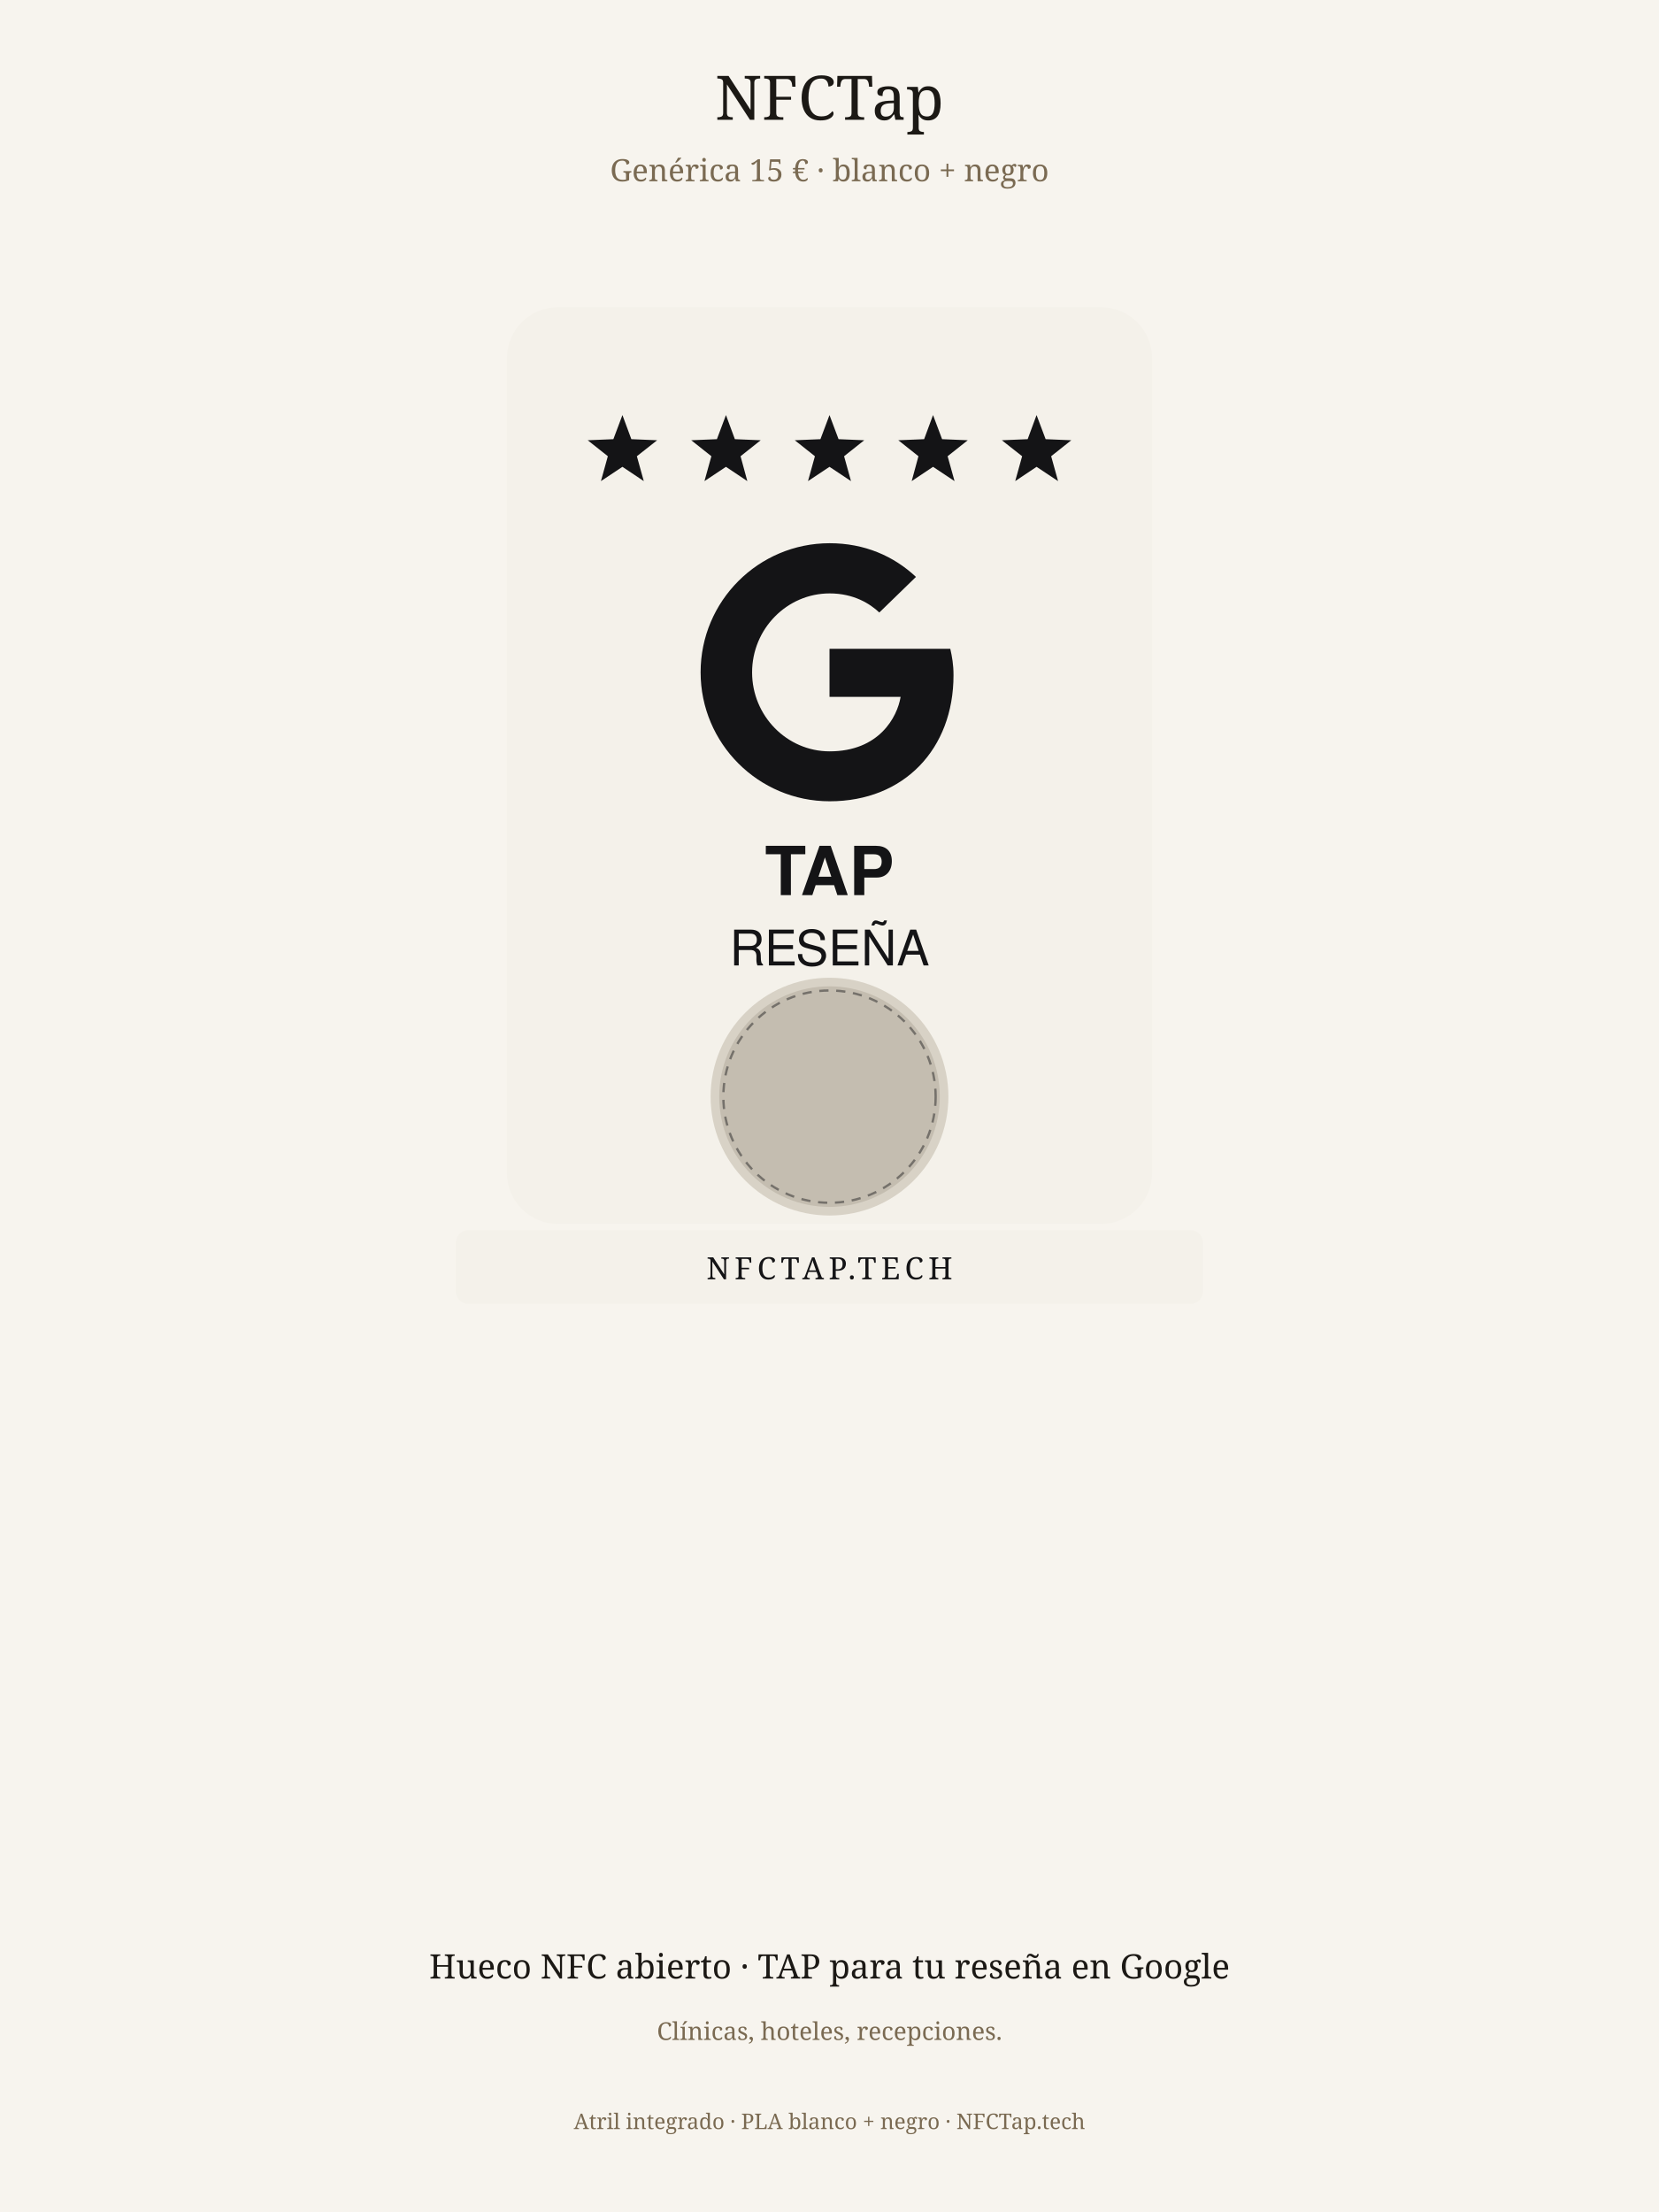
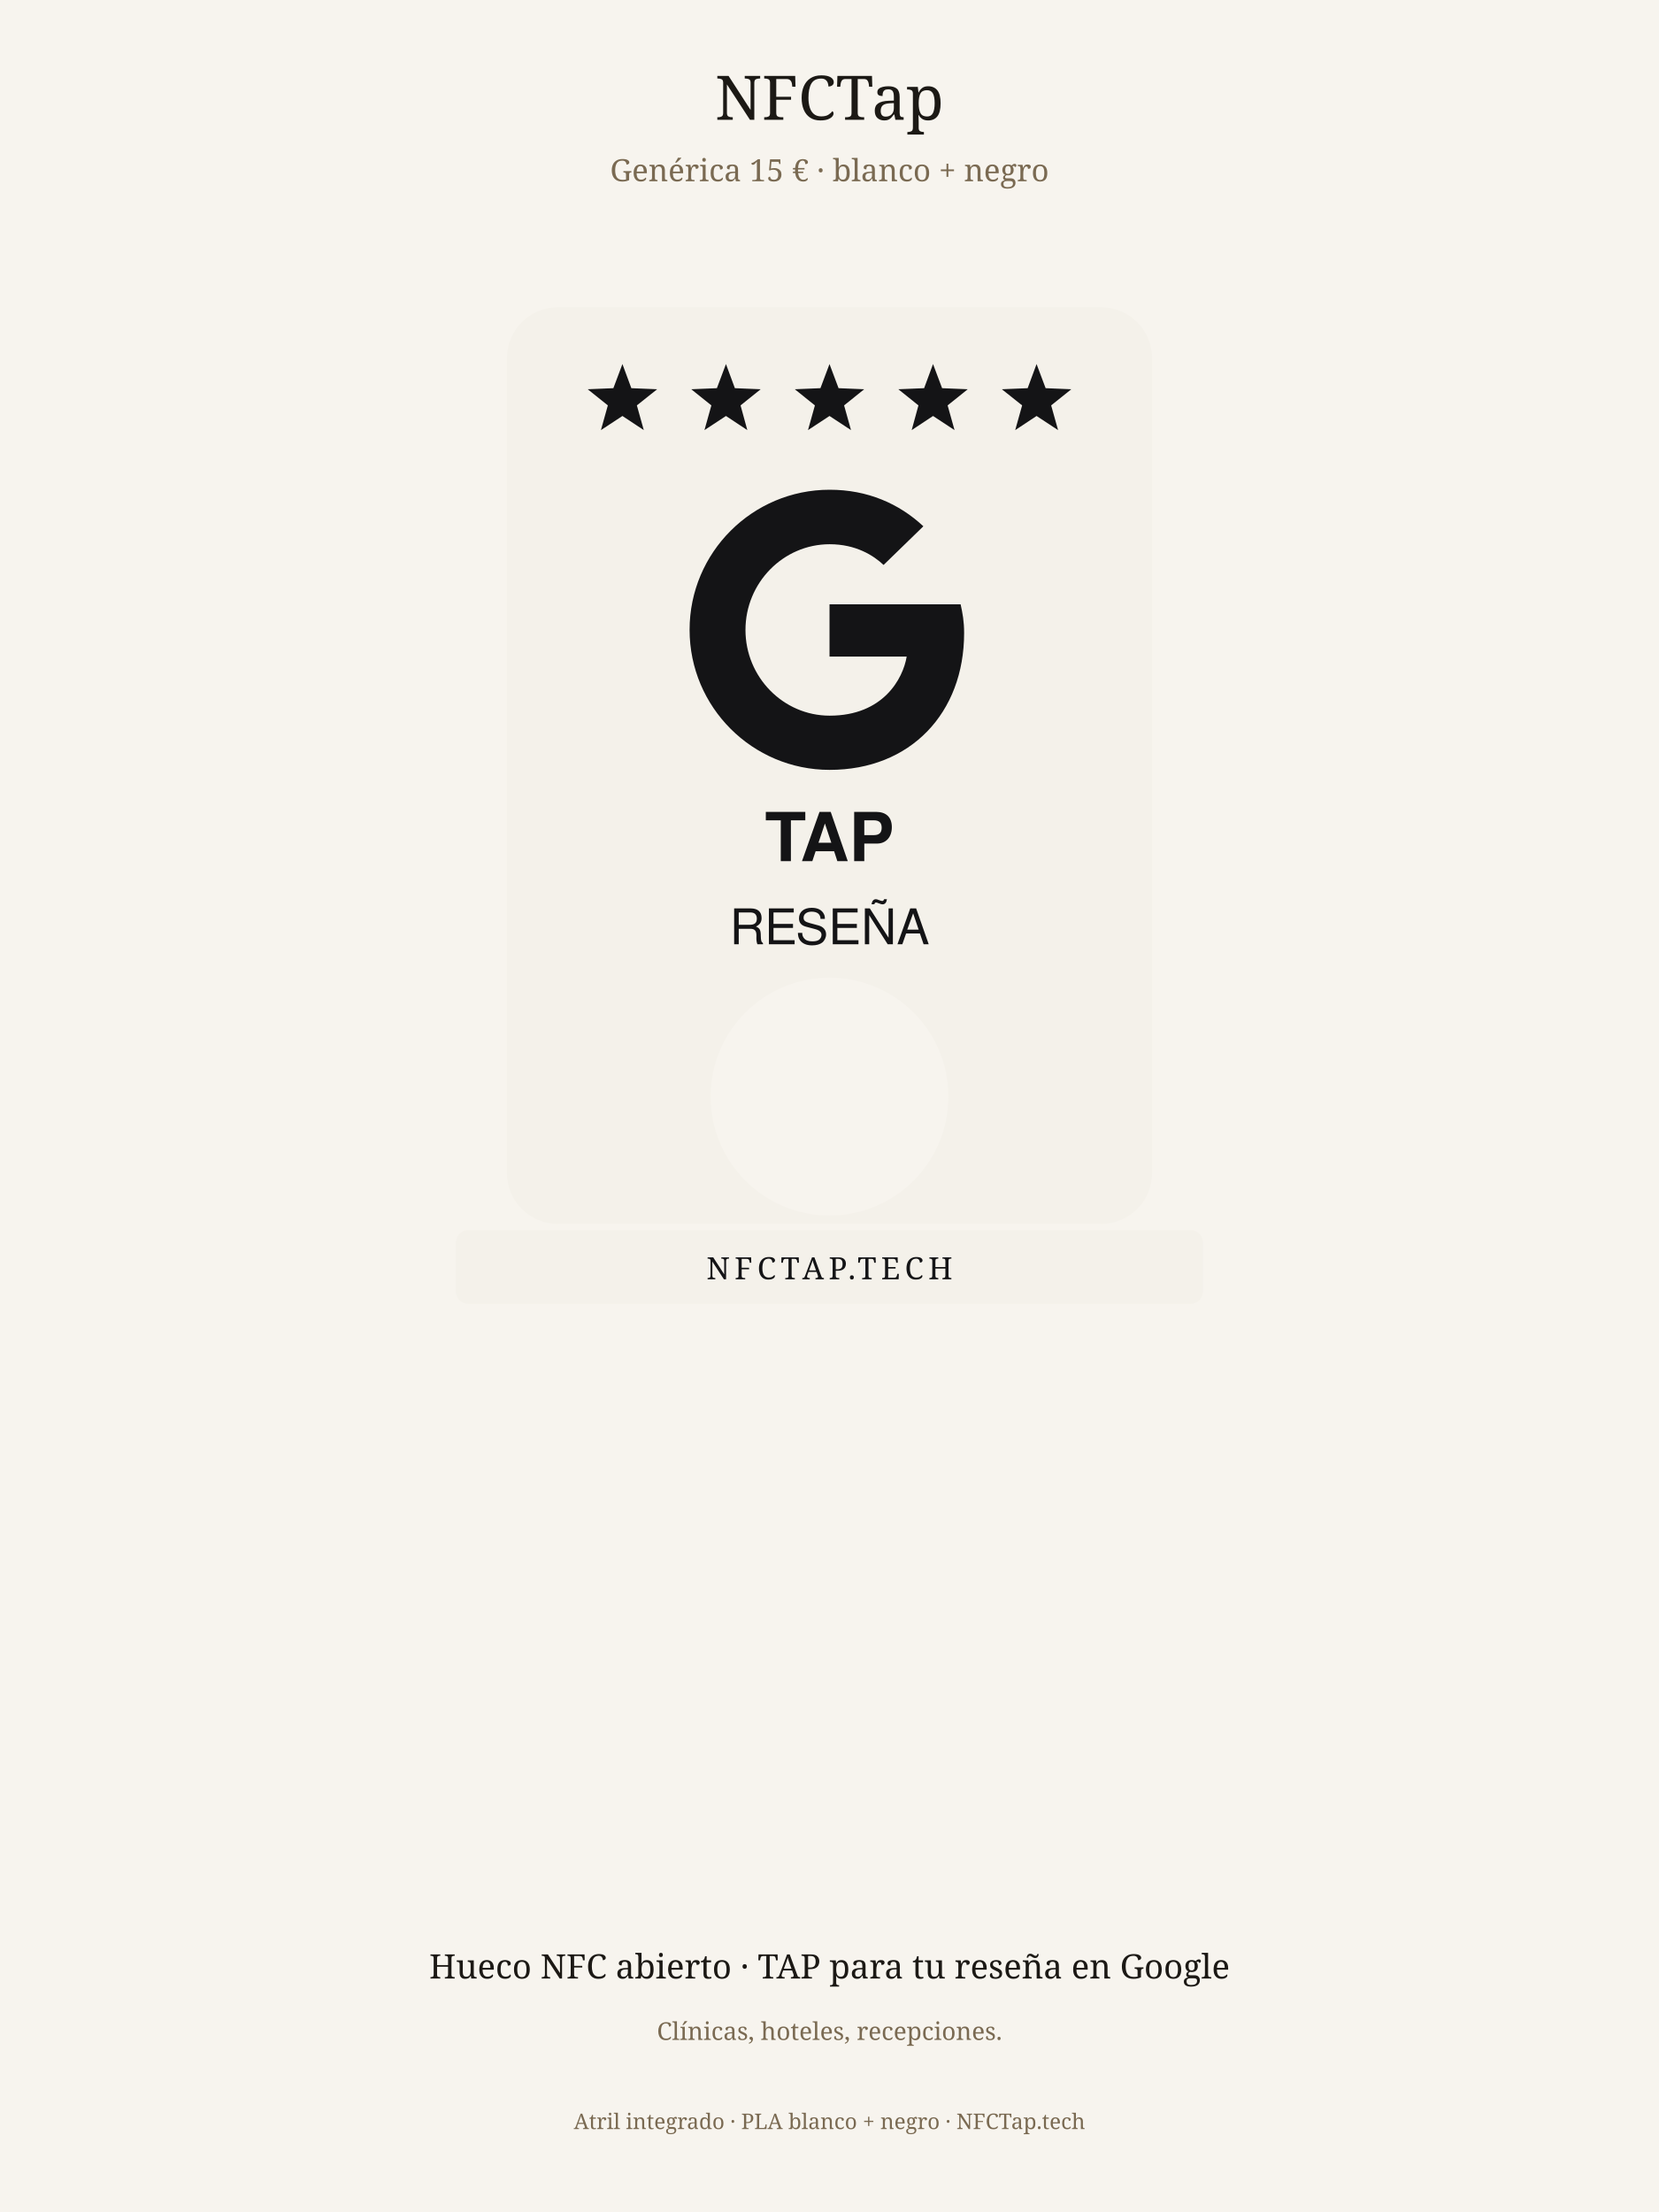
<svg xmlns="http://www.w3.org/2000/svg" viewBox="0 0 1080 1440" width="1080" height="1440">
  <rect width="1080" height="1440" fill="#F7F4EE" />
  <text x="540" y="78" text-anchor="middle" fill="#1C1915" font-family="Georgia, serif" font-size="40">NFCTap</text>
  <text x="540" y="118" text-anchor="middle" fill="#7A6A52" font-family="Georgia, serif" font-size="20">Genérica 15 € · blanco + negro</text>
  <rect x="330.0" y="200.0" width="420.0" height="596.8" rx="33.2" fill="#F4F1EA" />
-   <polygon points="405.2,270.2 411.0,285.9 427.8,286.6 414.6,297.0 419.1,313.2 405.2,303.9 391.2,313.2 395.7,297.0 382.6,286.6 399.3,285.9" fill="#141416" />
-   <polygon points="472.6,270.2 478.4,285.9 495.2,286.6 482.1,297.0 486.5,313.2 472.6,303.9 458.6,313.2 463.1,297.0 450.0,286.6 466.7,285.9" fill="#141416" />
-   <polygon points="540.0,270.2 545.9,285.9 562.6,286.6 549.5,297.0 554.0,313.2 540.0,303.9 526.0,313.2 530.5,297.0 517.4,286.6 534.1,285.9" fill="#141416" />
-   <polygon points="607.4,270.2 613.3,285.9 630.0,286.6 616.9,297.0 621.4,313.2 607.4,303.9 593.5,313.2 597.9,297.0 584.8,286.6 601.6,285.9" fill="#141416" />
-   <polygon points="674.8,270.2 680.7,285.9 697.4,286.6 684.3,297.0 688.8,313.2 674.8,303.9 660.9,313.2 665.4,297.0 652.2,286.6 669.0,285.9" fill="#141416" />
-   <g transform="translate(456.000 353.632) scale(9.33333)">
+   <polygon points="405.2,237.0 411.0,252.7 427.8,253.4 414.6,263.9 419.1,280.0 405.2,270.8 391.2,280.0 395.7,263.9 382.6,253.4 399.3,252.7" fill="#141416" />
+   <polygon points="472.6,237.0 478.4,252.7 495.2,253.4 482.1,263.9 486.5,280.0 472.6,270.8 458.6,280.0 463.1,263.9 450.0,253.4 466.7,252.7" fill="#141416" />
+   <polygon points="540.0,237.0 545.9,252.7 562.6,253.4 549.5,263.9 554.0,280.0 540.0,270.8 526.0,280.0 530.5,263.9 517.4,253.4 534.1,252.7" fill="#141416" />
+   <polygon points="607.4,237.0 613.3,252.7 630.0,253.4 616.9,263.9 621.4,280.0 607.4,270.8 593.5,280.0 597.9,263.9 584.8,253.4 601.6,252.7" fill="#141416" />
+   <polygon points="674.8,237.0 680.7,252.7 697.4,253.4 684.3,263.9 688.8,280.0 674.8,270.8 660.9,280.0 665.4,263.9 652.2,253.4 669.0,252.7" fill="#141416" />
+   <g transform="translate(448.816 318.816) scale(10.13158)">
    <path d="M9.001 10.71V7.362h8.424c.126.567.225 1.098.225 1.845 0 5.139-3.447 8.793-8.64 8.793-4.968 0-9-4.032-9-9s4.032-9 9-9c2.43 0 4.464.891 6.021 2.349l-2.556 2.484c-.648-.612-1.782-1.332-3.465-1.332-2.979 0-5.409 2.475-5.409 5.508s2.43 5.508 5.409 5.508c3.447 0 4.716-2.385 4.95-3.798H9.001v-.009z" fill="#141416" />
  </g>
-   <text x="540" y="582.7" text-anchor="middle" fill="#141416" font-family="Outfit, Helvetica, Arial, sans-serif" font-size="44" font-weight="700">TAP</text>
-   <text x="540" y="628.5" text-anchor="middle" fill="#141416" font-family="Outfit, Helvetica, Arial, sans-serif" font-size="32">RESEÑA</text>
-   <circle cx="540" cy="713.9" r="77.4" fill="#d8d2c6" />
-   <circle cx="540" cy="713.9" r="71.8" fill="#c4bdb0" />
-   <circle cx="540" cy="713.9" r="69.1" fill="none" stroke="#141416" stroke-width="1.5" stroke-dasharray="6 5" opacity="0.45" />
+   <text x="540" y="560.6" text-anchor="middle" fill="#141416" font-family="Outfit, Helvetica, Arial, sans-serif" font-size="44" font-weight="700">TAP</text>
+   <text x="540" y="614.7" text-anchor="middle" fill="#141416" font-family="Outfit, Helvetica, Arial, sans-serif" font-size="32">RESEÑA</text>
+   <circle cx="540" cy="713.9" r="77.4" fill="#F7F4EE" />
  <rect x="296.8" y="800.8" width="486.3" height="48" rx="8" fill="#F4F1EA" />
  <text x="540" y="832.8" text-anchor="middle" fill="#141416" font-family="Georgia, serif" font-size="20" letter-spacing="3">NFCTAP.TECH</text>
  <text x="540" y="1288" text-anchor="middle" fill="#1C1915" font-family="Georgia, serif" font-size="22">Hueco NFC abierto · TAP para tu reseña en Google</text>
  <text x="540" y="1328" text-anchor="middle" fill="#7A6A52" font-family="Georgia, serif" font-size="16">Clínicas, hoteles, recepciones.</text>
  <text x="540" y="1386" text-anchor="middle" fill="#7A6A52" font-family="Georgia, serif" font-size="14">Atril integrado · PLA blanco + negro · NFCTap.tech</text>
</svg>
